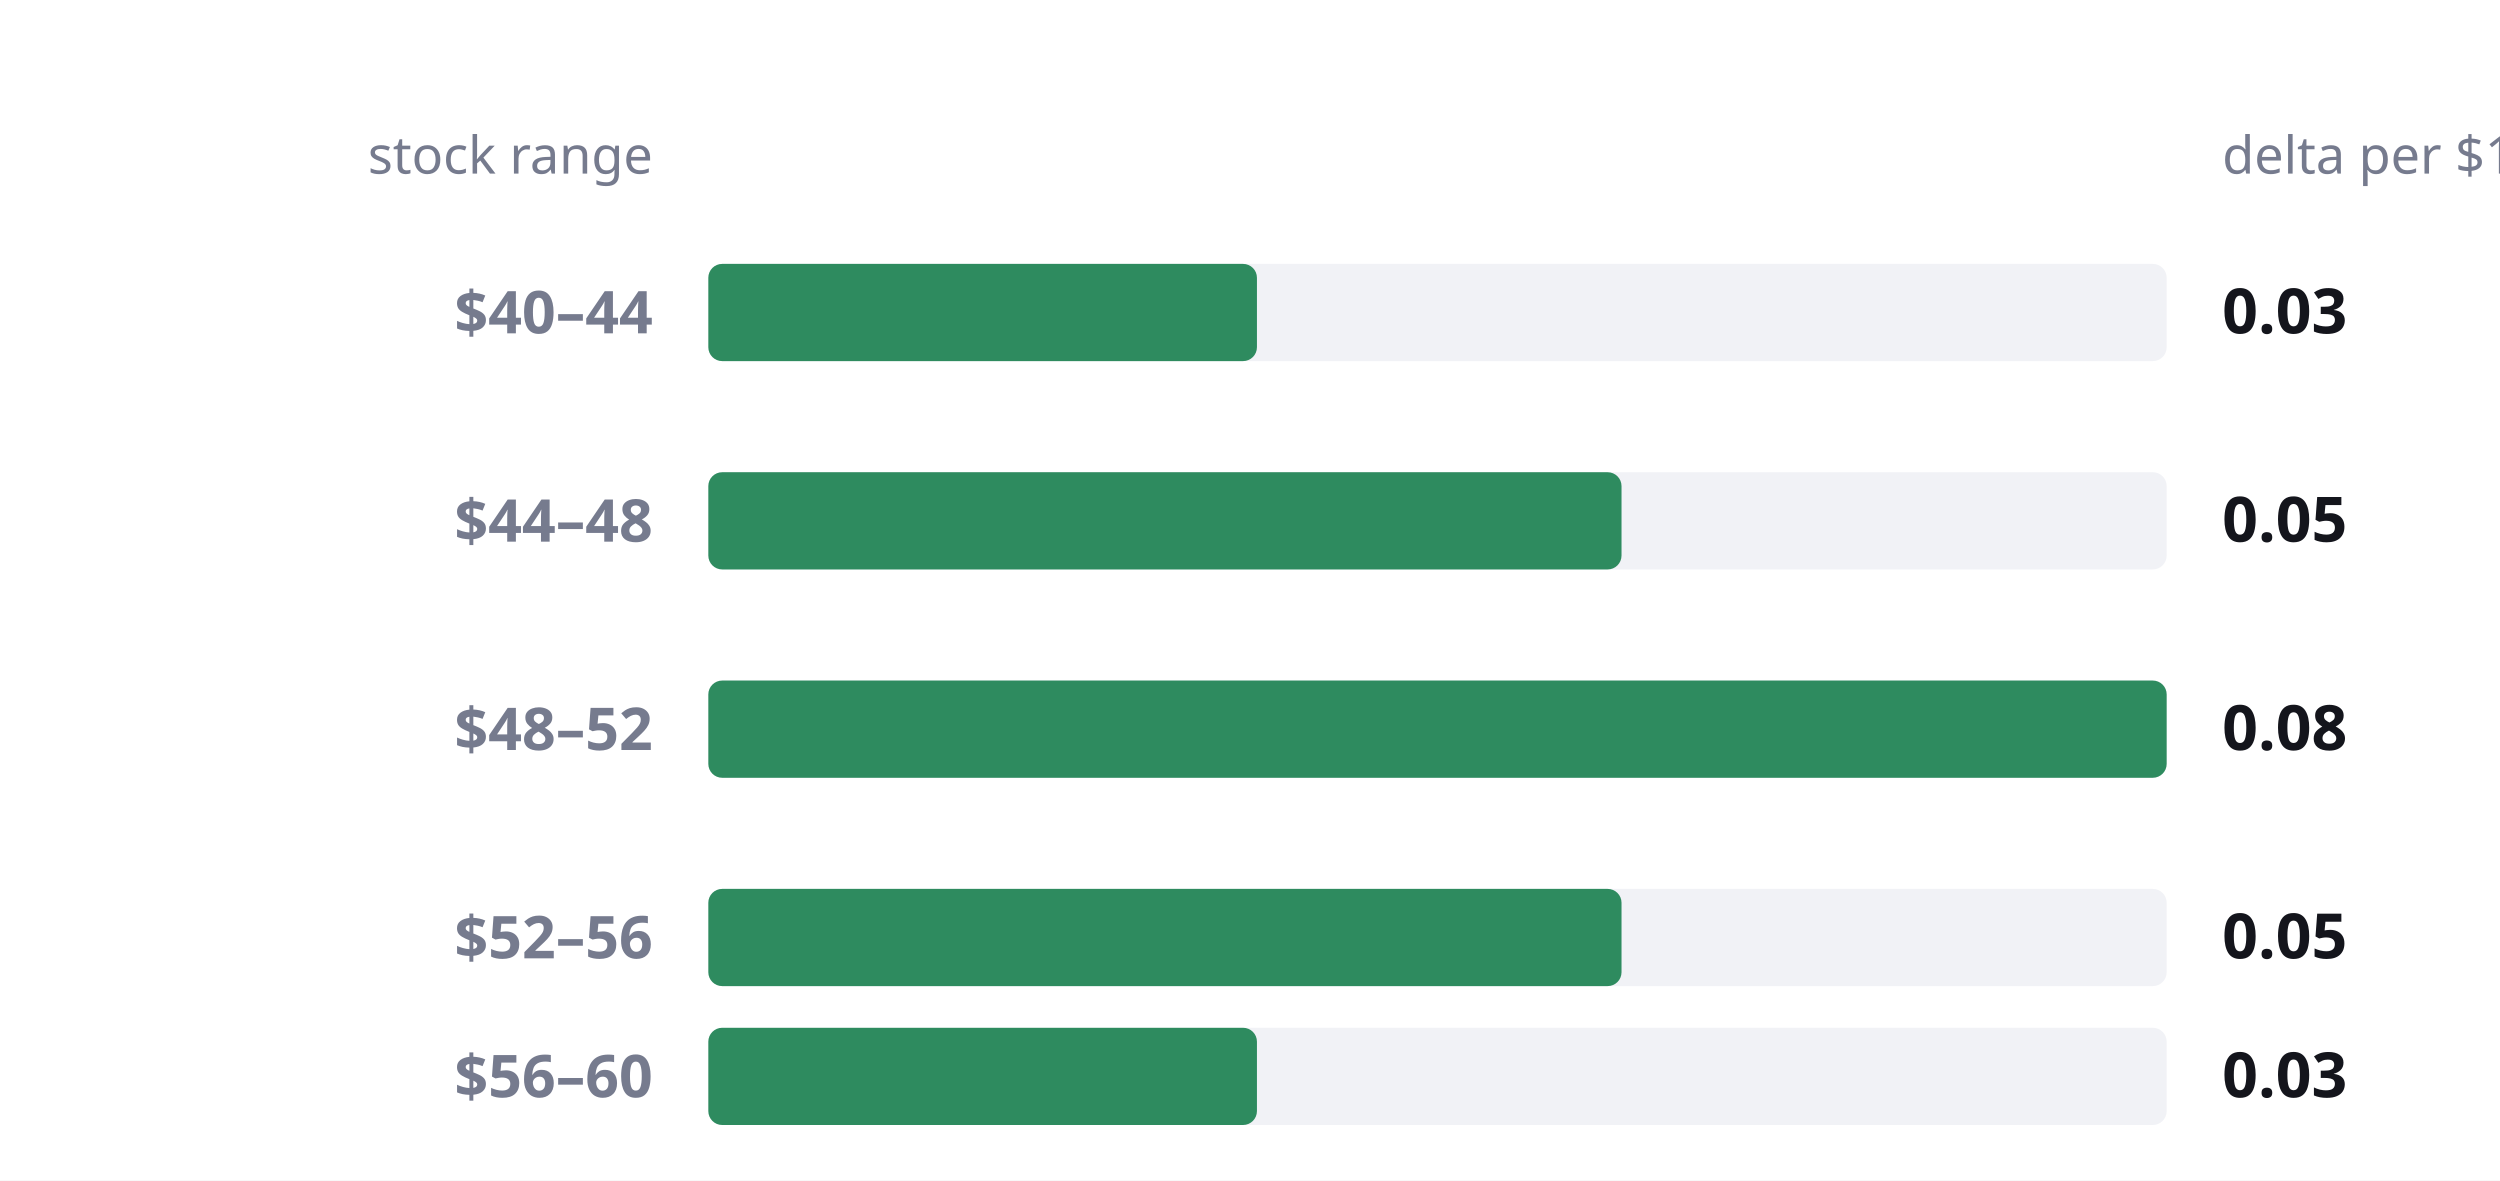
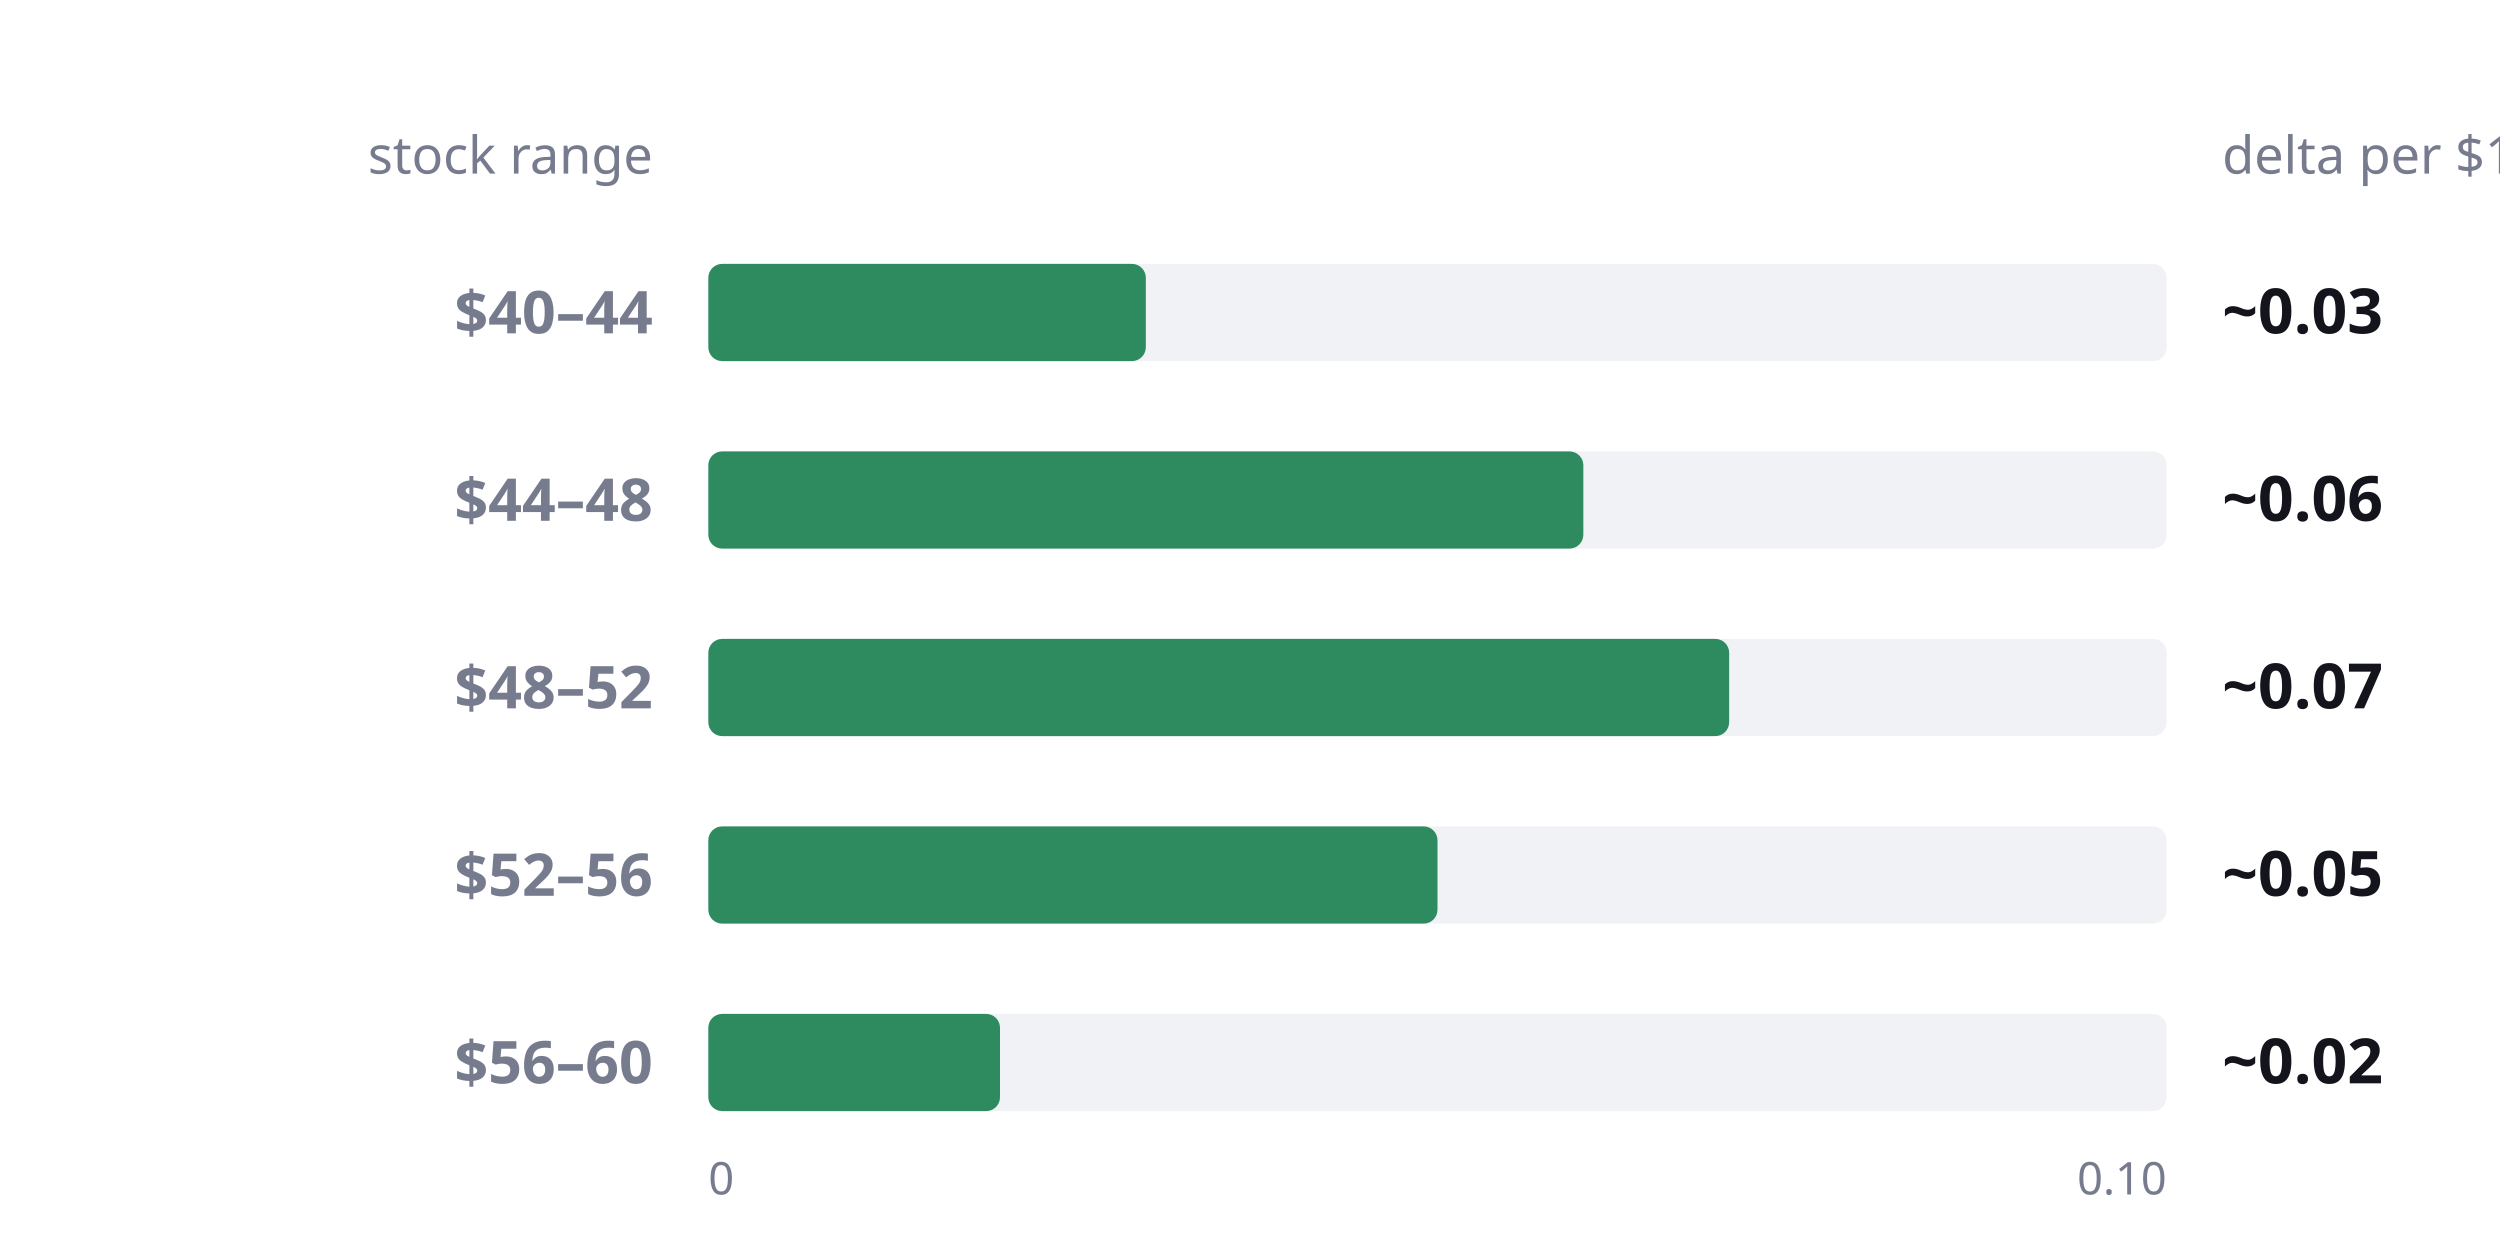
- <svg xmlns="http://www.w3.org/2000/svg" viewBox="0 0 720 340" font-family="'IBM Plex Sans', system-ui, sans-serif" role="img" aria-label="Five horizontal bars showing the estimated change in delta per $1 move in the stock for the same hypothetical 50-strike call, across five stock-price ranges. From $40 to $44 delta moves about 0.03 per dollar. From $44 to $48 it moves about 0.05 per dollar. From $48 to $52, spanning the strike, it moves about 0.08 per dollar, the longest bar. From $52 to $56 it falls back to about 0.05 per dollar. From $56 to $60 it falls further to about 0.03 per dollar. The bars rise toward the strike and fall away on both sides.">
-   <rect width="720" height="340" fill="#FFFFFF" />
+ <svg xmlns="http://www.w3.org/2000/svg" viewBox="0 0 720 360" font-family="'IBM Plex Sans', system-ui, sans-serif" role="img" aria-label="Five horizontal bars showing the estimated change in delta per $1 move in the stock for the same hypothetical 50-strike call, across five stock-price ranges, drawn against a track scaled from 0 to 0.10 with headroom above the tallest bar since gamma has no fixed ceiling. From $40 to $44 delta moves about 0.03 per dollar. From $44 to $48 it moves about 0.06 per dollar. From $48 to $52, straddling the strike, it moves about 0.07 per dollar, the longest bar. From $52 to $56 it falls to about 0.05 per dollar. From $56 to $60 it falls further to about 0.02 per dollar. The bars rise toward the strike and fall away on both sides, a little steeper on the way up than on the way down.">
+   <rect width="720" height="360" fill="#FFFFFF" />
  <text x="188" y="50" font-size="15" text-anchor="end" fill="#767B8E">stock range</text>
  <text x="640" y="50" font-size="15" fill="#767B8E">delta per $1</text>
  <text x="188" y="96" font-size="17" font-weight="600" text-anchor="end" fill="#767B8E">$40–44</text>
  <rect x="204" y="76" width="420" height="28" rx="4" fill="#F1F2F6" />
-   <rect x="204" y="76" width="158" height="28" rx="4" fill="#2E8B5F" />
-   <text x="640" y="96" font-size="18" font-weight="600" fill="#14151C">0.03</text>
-   <text x="188" y="156" font-size="17" font-weight="600" text-anchor="end" fill="#767B8E">$44–48</text>
-   <rect x="204" y="136" width="420" height="28" rx="4" fill="#F1F2F6" />
-   <rect x="204" y="136" width="263" height="28" rx="4" fill="#2E8B5F" />
-   <text x="640" y="156" font-size="18" font-weight="600" fill="#14151C">0.05</text>
-   <text x="188" y="216" font-size="17" font-weight="600" text-anchor="end" fill="#767B8E">$48–52</text>
-   <rect x="204" y="196" width="420" height="28" rx="4" fill="#F1F2F6" />
-   <rect x="204" y="196" width="420" height="28" rx="4" fill="#2E8B5F" />
-   <text x="640" y="216" font-size="18" font-weight="600" fill="#14151C">0.08</text>
-   <text x="188" y="276" font-size="17" font-weight="600" text-anchor="end" fill="#767B8E">$52–56</text>
-   <rect x="204" y="256" width="420" height="28" rx="4" fill="#F1F2F6" />
-   <rect x="204" y="256" width="263" height="28" rx="4" fill="#2E8B5F" />
-   <text x="640" y="276" font-size="18" font-weight="600" fill="#14151C">0.05</text>
-   <text x="188" y="316" font-size="17" font-weight="600" text-anchor="end" fill="#767B8E">$56–60</text>
-   <rect x="204" y="296" width="420" height="28" rx="4" fill="#F1F2F6" />
-   <rect x="204" y="296" width="158" height="28" rx="4" fill="#2E8B5F" />
-   <text x="640" y="316" font-size="18" font-weight="600" fill="#14151C">0.03</text>
+   <rect x="204" y="76" width="126" height="28" rx="4" fill="#2E8B5F" />
+   <text x="640" y="96" font-size="18" font-weight="600" fill="#14151C">~0.03</text>
+   <text x="188" y="150" font-size="17" font-weight="600" text-anchor="end" fill="#767B8E">$44–48</text>
+   <rect x="204" y="130" width="420" height="28" rx="4" fill="#F1F2F6" />
+   <rect x="204" y="130" width="252" height="28" rx="4" fill="#2E8B5F" />
+   <text x="640" y="150" font-size="18" font-weight="600" fill="#14151C">~0.06</text>
+   <text x="188" y="204" font-size="17" font-weight="600" text-anchor="end" fill="#767B8E">$48–52</text>
+   <rect x="204" y="184" width="420" height="28" rx="4" fill="#F1F2F6" />
+   <rect x="204" y="184" width="294" height="28" rx="4" fill="#2E8B5F" />
+   <text x="640" y="204" font-size="18" font-weight="600" fill="#14151C">~0.07</text>
+   <text x="188" y="258" font-size="17" font-weight="600" text-anchor="end" fill="#767B8E">$52–56</text>
+   <rect x="204" y="238" width="420" height="28" rx="4" fill="#F1F2F6" />
+   <rect x="204" y="238" width="210" height="28" rx="4" fill="#2E8B5F" />
+   <text x="640" y="258" font-size="18" font-weight="600" fill="#14151C">~0.05</text>
+   <text x="188" y="312" font-size="17" font-weight="600" text-anchor="end" fill="#767B8E">$56–60</text>
+   <rect x="204" y="292" width="420" height="28" rx="4" fill="#F1F2F6" />
+   <rect x="204" y="292" width="84" height="28" rx="4" fill="#2E8B5F" />
+   <text x="640" y="312" font-size="18" font-weight="600" fill="#14151C">~0.02</text>
+   <text x="204" y="344" font-size="13" fill="#767B8E">0</text>
+   <text x="624" y="344" font-size="13" text-anchor="end" fill="#767B8E">0.10</text>
</svg>
